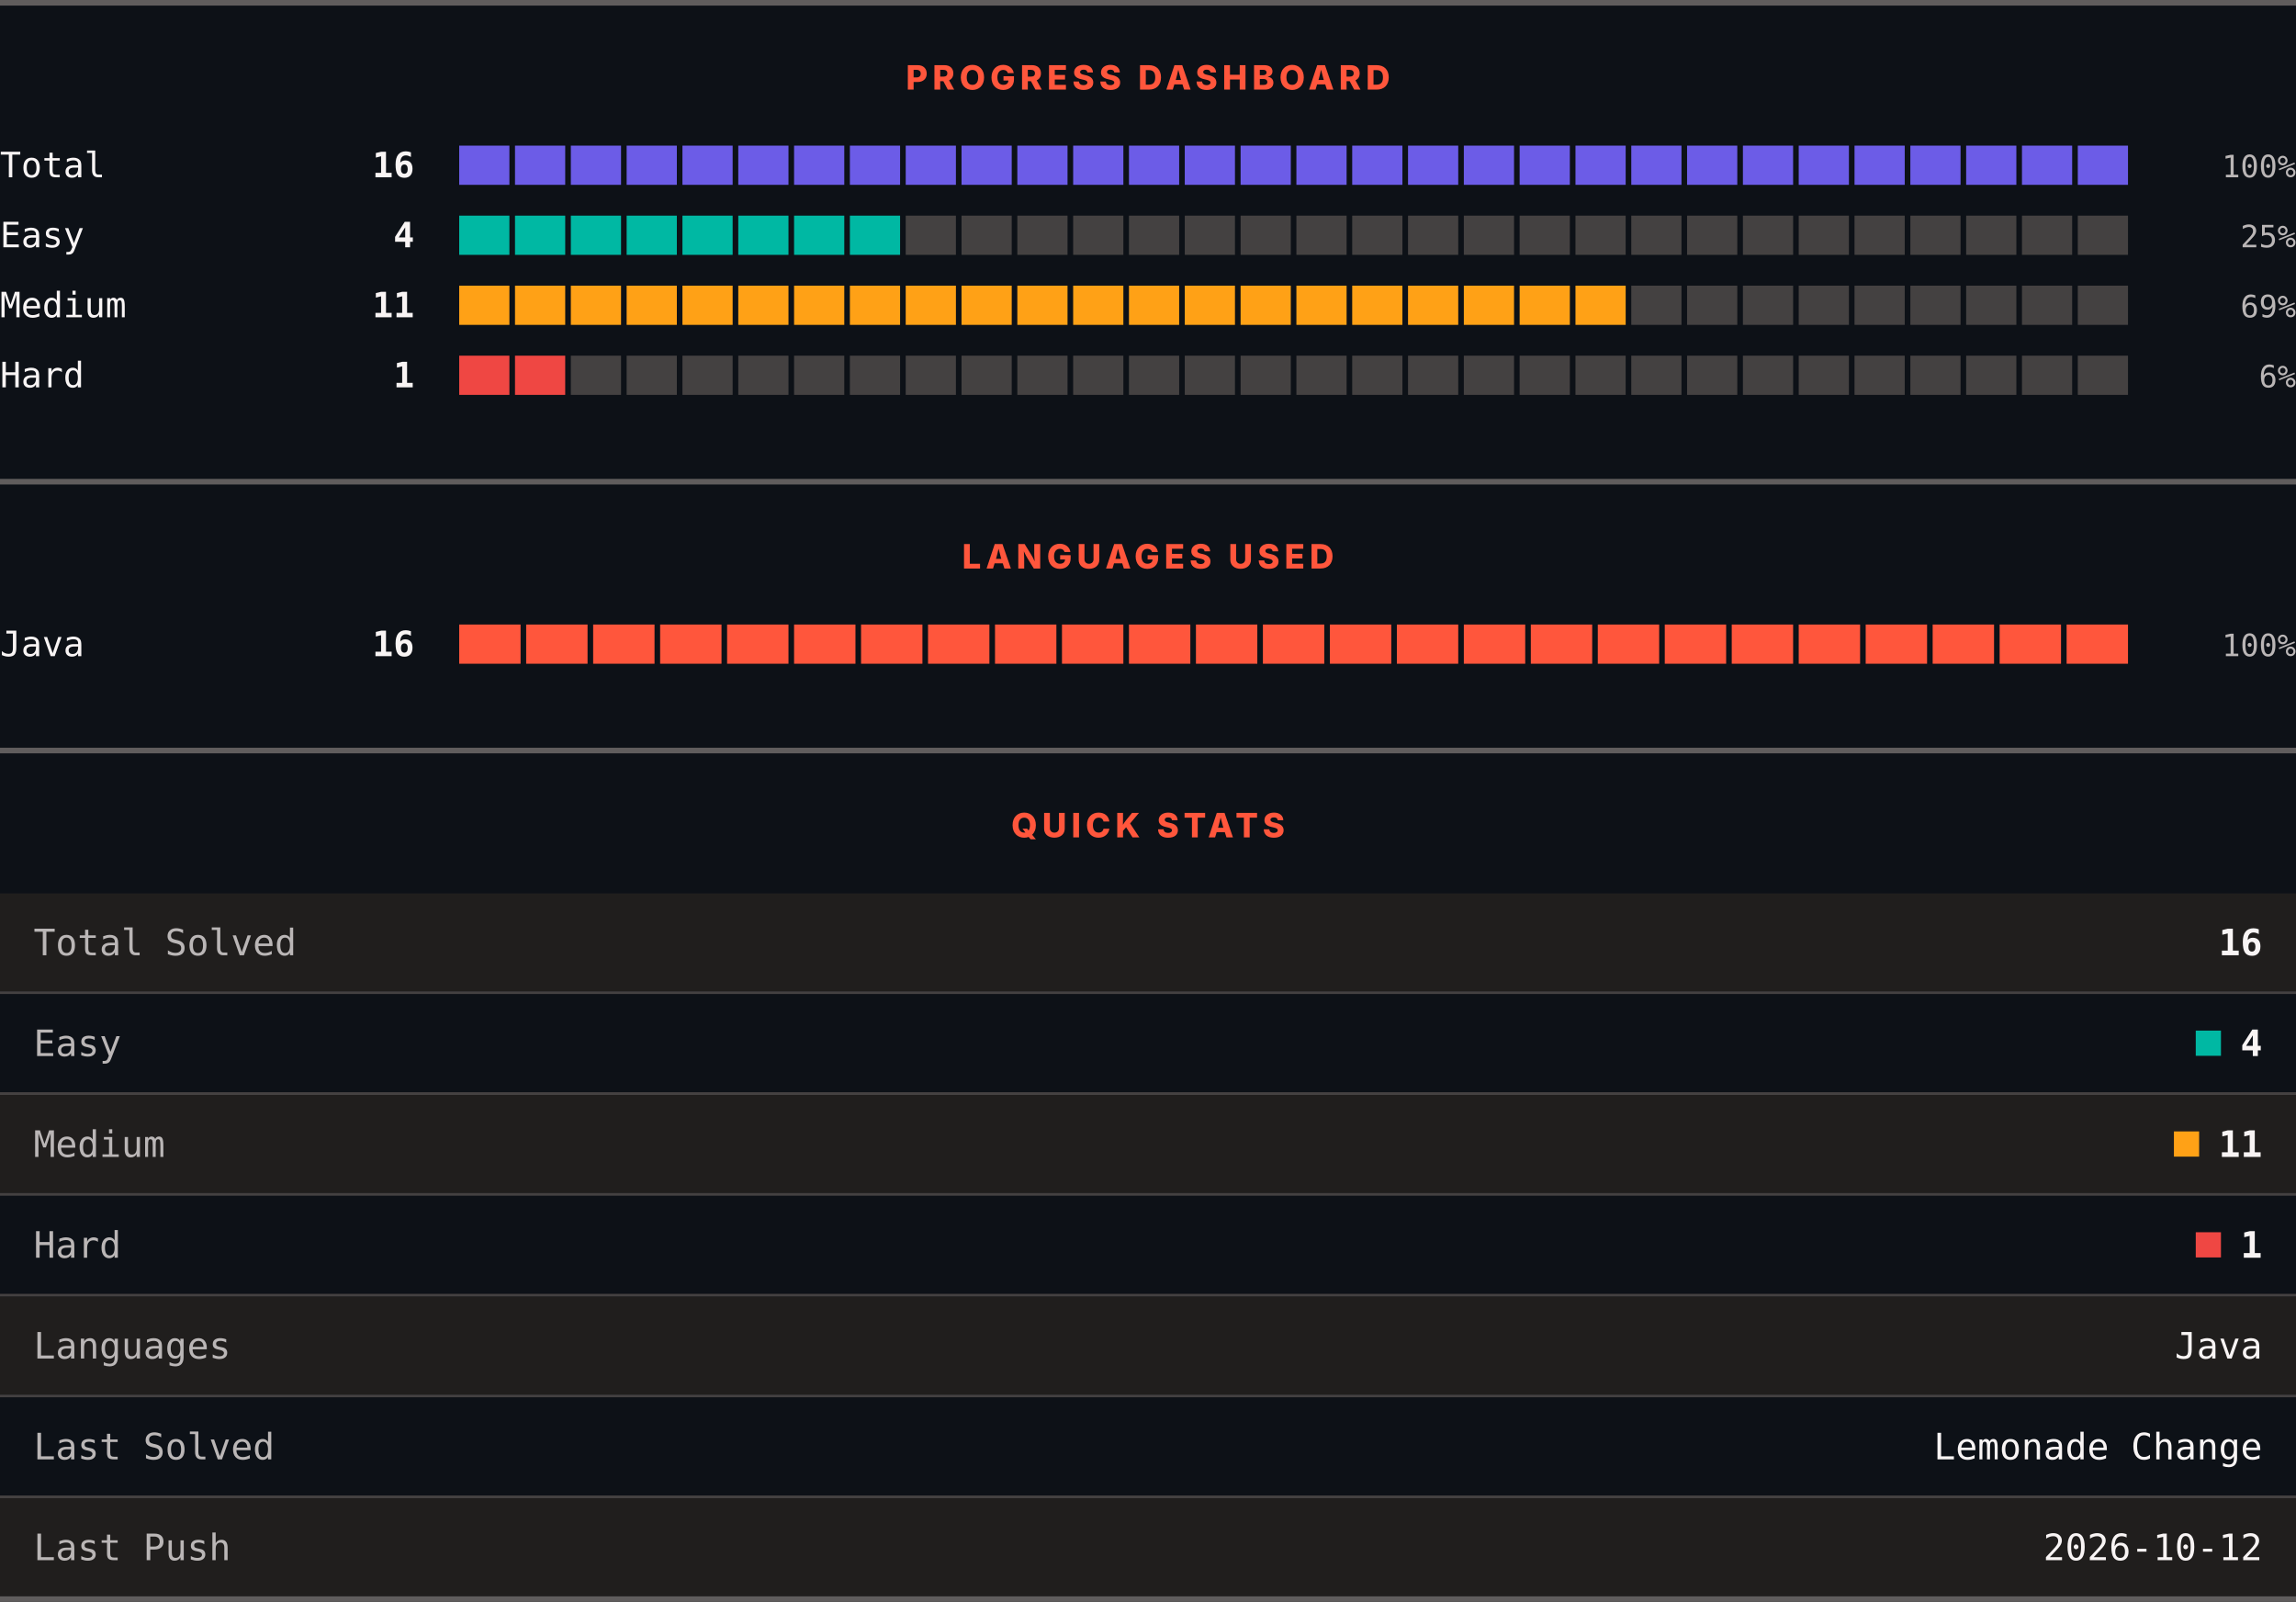
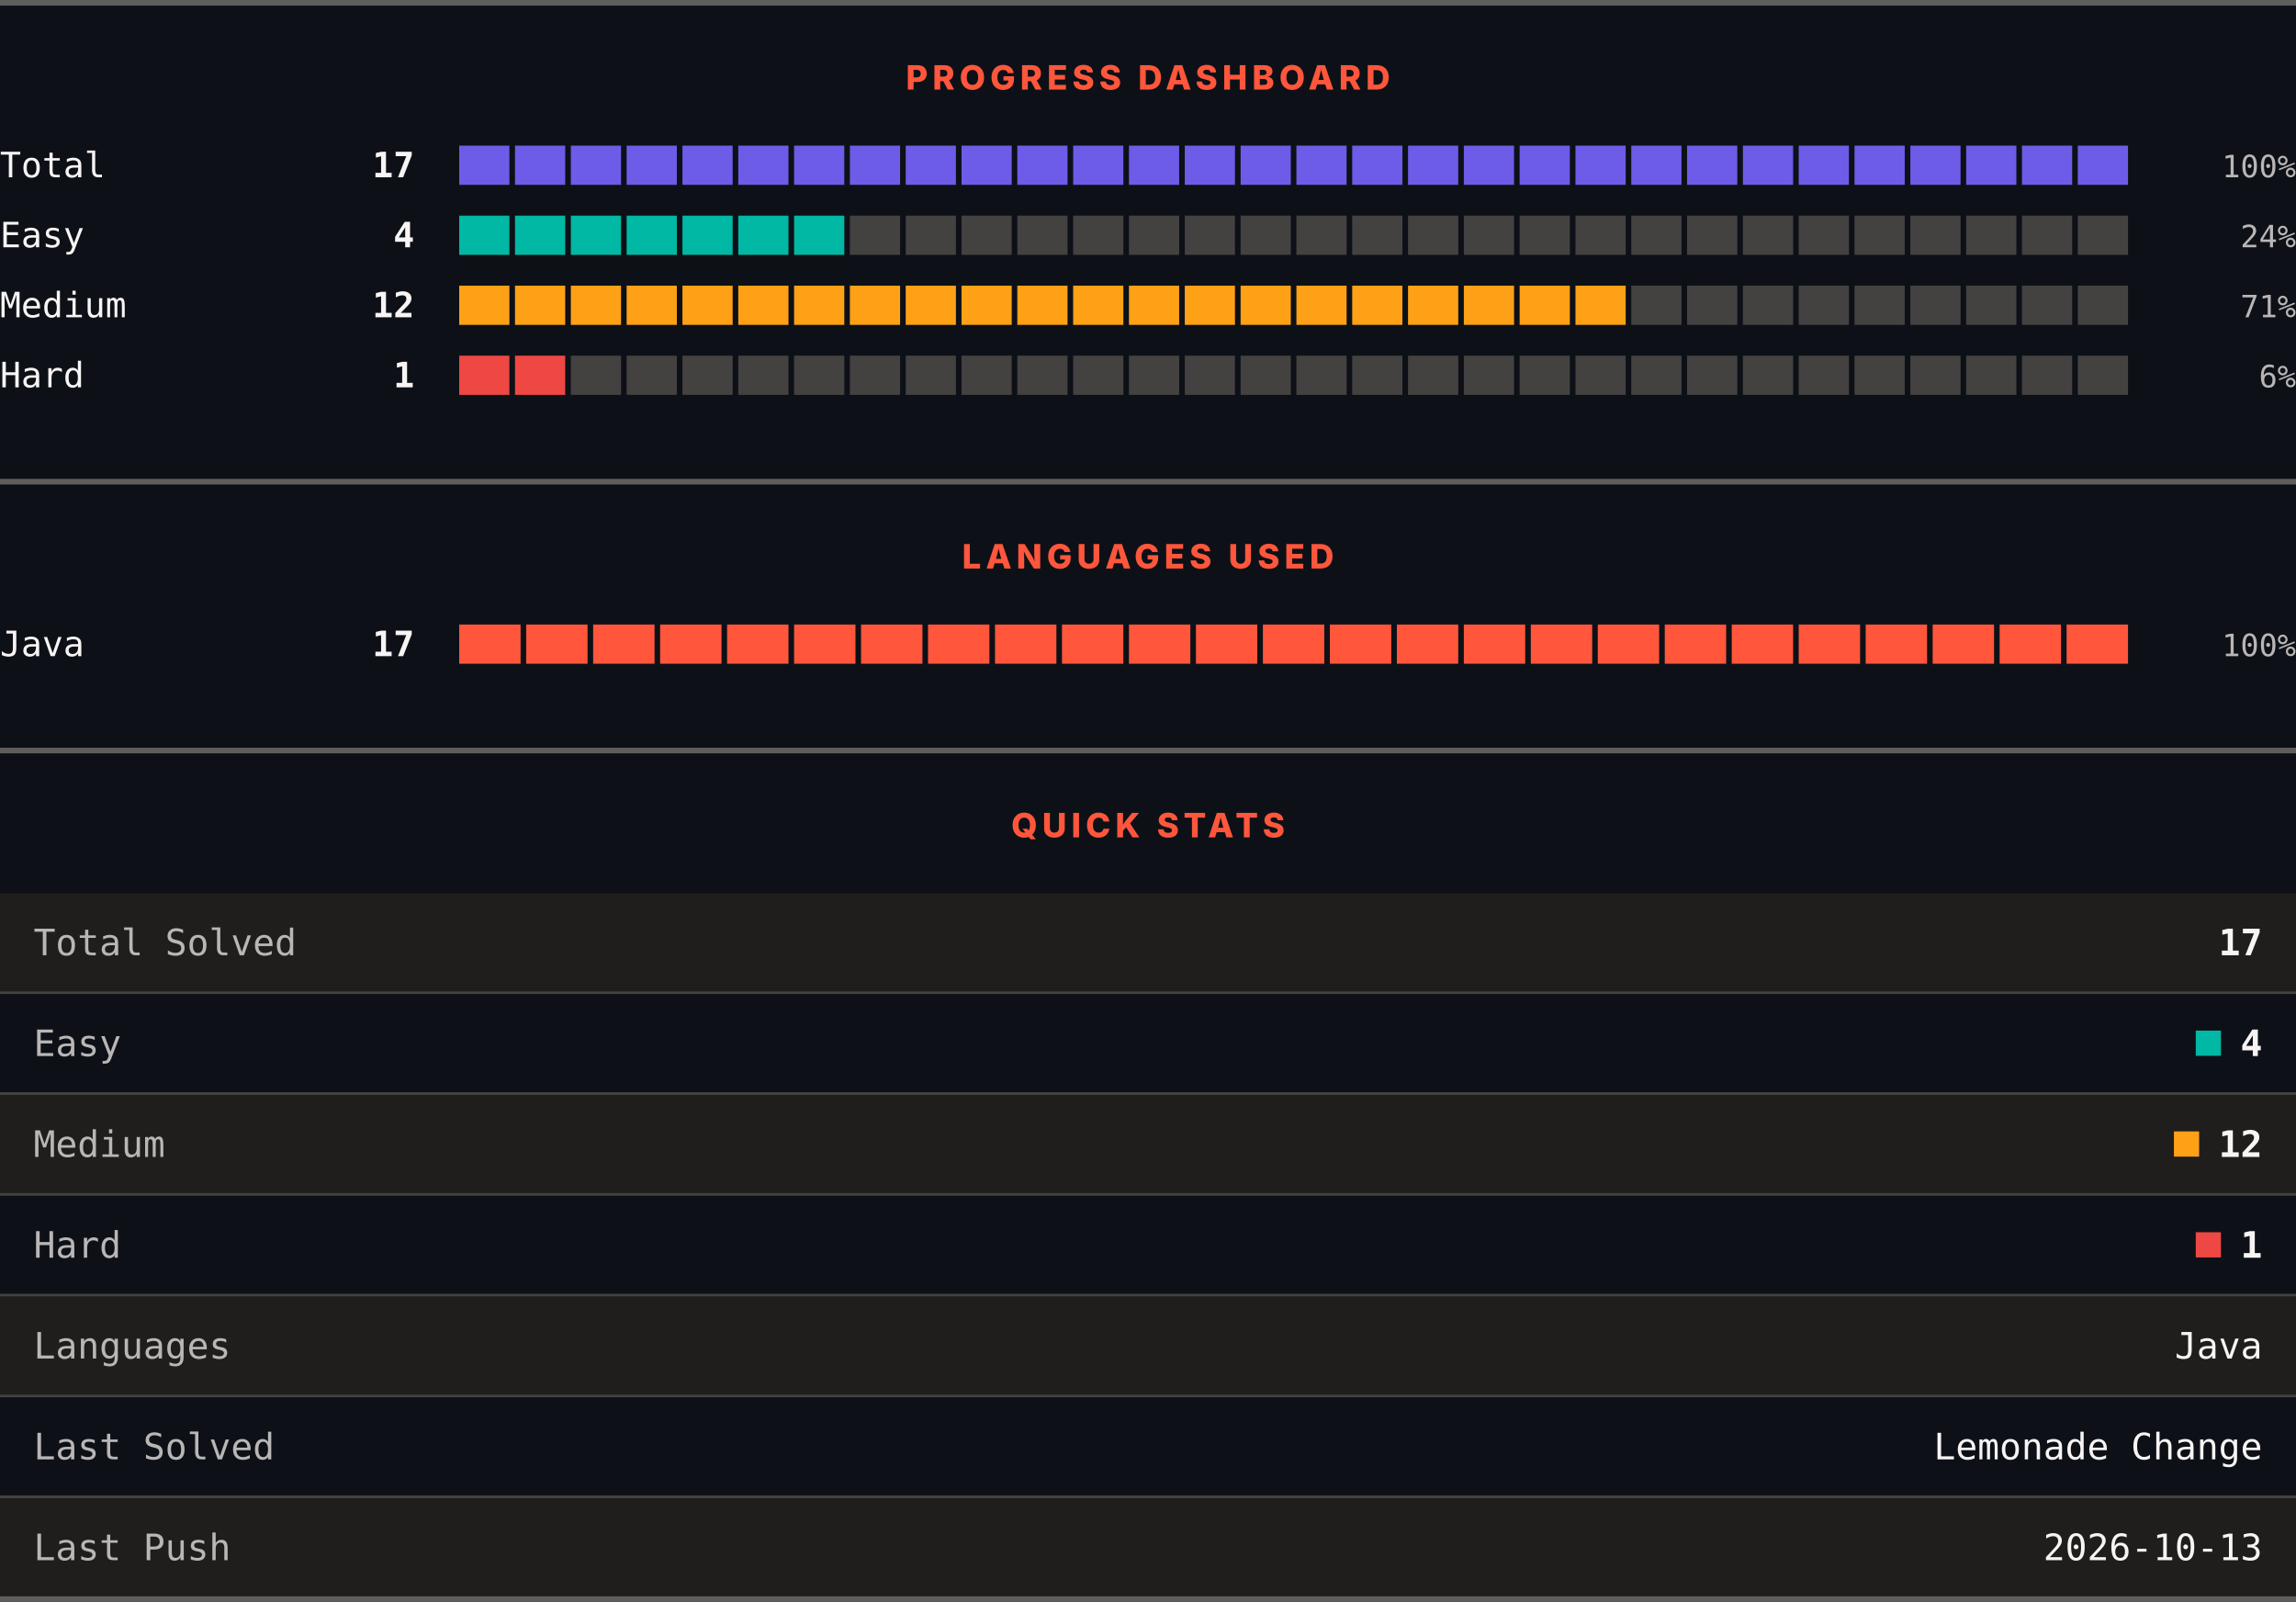
<svg xmlns="http://www.w3.org/2000/svg" width="820" height="572" viewBox="0 0 820 572" role="img" aria-label="LeetCode progress, languages and quick stats">
  <rect width="820" height="572" fill="#0d1117" />
  <rect x="0" y="0" width="820" height="2" fill="#605d5d" />
  <text x="410" y="32" text-anchor="middle" font-family="Archivo, system-ui, -apple-system, Segoe UI, sans-serif" font-size="12" font-weight="800" letter-spacing="1.68" fill="#ff563c">PROGRESS DASHBOARD</text>
  <text x="0" y="63.3" font-family="ui-monospace, SFMono-Regular, Menlo, Consolas, monospace" font-size="12.5" fill="#f8f4f4">Total</text>
-   <text x="148" y="63.3" text-anchor="end" font-family="ui-monospace, SFMono-Regular, Menlo, Consolas, monospace" font-size="12.5" font-weight="700" fill="#f8f4f4">16</text>
+   <text x="148" y="63.3" text-anchor="end" font-family="ui-monospace, SFMono-Regular, Menlo, Consolas, monospace" font-size="12.5" font-weight="700" fill="#f8f4f4">17</text>
  <rect x="164.00" y="52" width="17.93" height="14" fill="#6c5ce7" />
  <rect x="183.93" y="52" width="17.93" height="14" fill="#6c5ce7" />
  <rect x="203.87" y="52" width="17.93" height="14" fill="#6c5ce7" />
  <rect x="223.80" y="52" width="17.93" height="14" fill="#6c5ce7" />
  <rect x="243.73" y="52" width="17.93" height="14" fill="#6c5ce7" />
  <rect x="263.67" y="52" width="17.93" height="14" fill="#6c5ce7" />
  <rect x="283.60" y="52" width="17.93" height="14" fill="#6c5ce7" />
  <rect x="303.53" y="52" width="17.93" height="14" fill="#6c5ce7" />
  <rect x="323.47" y="52" width="17.93" height="14" fill="#6c5ce7" />
  <rect x="343.40" y="52" width="17.93" height="14" fill="#6c5ce7" />
  <rect x="363.33" y="52" width="17.93" height="14" fill="#6c5ce7" />
  <rect x="383.27" y="52" width="17.93" height="14" fill="#6c5ce7" />
  <rect x="403.20" y="52" width="17.93" height="14" fill="#6c5ce7" />
  <rect x="423.13" y="52" width="17.93" height="14" fill="#6c5ce7" />
  <rect x="443.07" y="52" width="17.93" height="14" fill="#6c5ce7" />
  <rect x="463.00" y="52" width="17.93" height="14" fill="#6c5ce7" />
  <rect x="482.93" y="52" width="17.93" height="14" fill="#6c5ce7" />
  <rect x="502.87" y="52" width="17.93" height="14" fill="#6c5ce7" />
  <rect x="522.80" y="52" width="17.93" height="14" fill="#6c5ce7" />
  <rect x="542.73" y="52" width="17.93" height="14" fill="#6c5ce7" />
  <rect x="562.67" y="52" width="17.93" height="14" fill="#6c5ce7" />
  <rect x="582.60" y="52" width="17.93" height="14" fill="#6c5ce7" />
  <rect x="602.53" y="52" width="17.93" height="14" fill="#6c5ce7" />
  <rect x="622.47" y="52" width="17.93" height="14" fill="#6c5ce7" />
  <rect x="642.40" y="52" width="17.93" height="14" fill="#6c5ce7" />
  <rect x="662.33" y="52" width="17.93" height="14" fill="#6c5ce7" />
  <rect x="682.27" y="52" width="17.93" height="14" fill="#6c5ce7" />
  <rect x="702.20" y="52" width="17.93" height="14" fill="#6c5ce7" />
  <rect x="722.13" y="52" width="17.93" height="14" fill="#6c5ce7" />
  <rect x="742.07" y="52" width="17.93" height="14" fill="#6c5ce7" />
  <text x="820" y="63.3" text-anchor="end" font-family="ui-monospace, SFMono-Regular, Menlo, Consolas, monospace" font-size="11" fill="#bab6b6">100%</text>
  <text x="0" y="88.3" font-family="ui-monospace, SFMono-Regular, Menlo, Consolas, monospace" font-size="12.5" fill="#f8f4f4">Easy</text>
  <text x="148" y="88.3" text-anchor="end" font-family="ui-monospace, SFMono-Regular, Menlo, Consolas, monospace" font-size="12.5" font-weight="700" fill="#f8f4f4">4</text>
  <rect x="164.00" y="77" width="17.93" height="14" fill="#00b8a3" />
  <rect x="183.93" y="77" width="17.93" height="14" fill="#00b8a3" />
  <rect x="203.87" y="77" width="17.93" height="14" fill="#00b8a3" />
  <rect x="223.80" y="77" width="17.93" height="14" fill="#00b8a3" />
  <rect x="243.73" y="77" width="17.93" height="14" fill="#00b8a3" />
  <rect x="263.67" y="77" width="17.93" height="14" fill="#00b8a3" />
  <rect x="283.60" y="77" width="17.93" height="14" fill="#00b8a3" />
-   <rect x="303.53" y="77" width="17.93" height="14" fill="#00b8a3" />
+   <rect x="303.53" y="77" width="17.93" height="14" fill="#444141" />
  <rect x="323.47" y="77" width="17.93" height="14" fill="#444141" />
  <rect x="343.40" y="77" width="17.93" height="14" fill="#444141" />
  <rect x="363.33" y="77" width="17.93" height="14" fill="#444141" />
  <rect x="383.27" y="77" width="17.93" height="14" fill="#444141" />
  <rect x="403.20" y="77" width="17.93" height="14" fill="#444141" />
  <rect x="423.13" y="77" width="17.93" height="14" fill="#444141" />
  <rect x="443.07" y="77" width="17.93" height="14" fill="#444141" />
  <rect x="463.00" y="77" width="17.93" height="14" fill="#444141" />
  <rect x="482.93" y="77" width="17.93" height="14" fill="#444141" />
  <rect x="502.87" y="77" width="17.93" height="14" fill="#444141" />
  <rect x="522.80" y="77" width="17.93" height="14" fill="#444141" />
  <rect x="542.73" y="77" width="17.93" height="14" fill="#444141" />
  <rect x="562.67" y="77" width="17.93" height="14" fill="#444141" />
  <rect x="582.60" y="77" width="17.93" height="14" fill="#444141" />
  <rect x="602.53" y="77" width="17.93" height="14" fill="#444141" />
  <rect x="622.47" y="77" width="17.93" height="14" fill="#444141" />
  <rect x="642.40" y="77" width="17.93" height="14" fill="#444141" />
  <rect x="662.33" y="77" width="17.93" height="14" fill="#444141" />
  <rect x="682.27" y="77" width="17.93" height="14" fill="#444141" />
  <rect x="702.20" y="77" width="17.93" height="14" fill="#444141" />
  <rect x="722.13" y="77" width="17.93" height="14" fill="#444141" />
  <rect x="742.07" y="77" width="17.93" height="14" fill="#444141" />
-   <text x="820" y="88.3" text-anchor="end" font-family="ui-monospace, SFMono-Regular, Menlo, Consolas, monospace" font-size="11" fill="#bab6b6">25%</text>
+   <text x="820" y="88.3" text-anchor="end" font-family="ui-monospace, SFMono-Regular, Menlo, Consolas, monospace" font-size="11" fill="#bab6b6">24%</text>
  <text x="0" y="113.3" font-family="ui-monospace, SFMono-Regular, Menlo, Consolas, monospace" font-size="12.5" fill="#f8f4f4">Medium</text>
-   <text x="148" y="113.3" text-anchor="end" font-family="ui-monospace, SFMono-Regular, Menlo, Consolas, monospace" font-size="12.5" font-weight="700" fill="#f8f4f4">11</text>
+   <text x="148" y="113.3" text-anchor="end" font-family="ui-monospace, SFMono-Regular, Menlo, Consolas, monospace" font-size="12.5" font-weight="700" fill="#f8f4f4">12</text>
  <rect x="164.00" y="102" width="17.93" height="14" fill="#ffa116" />
  <rect x="183.93" y="102" width="17.93" height="14" fill="#ffa116" />
  <rect x="203.87" y="102" width="17.93" height="14" fill="#ffa116" />
  <rect x="223.80" y="102" width="17.93" height="14" fill="#ffa116" />
  <rect x="243.73" y="102" width="17.93" height="14" fill="#ffa116" />
  <rect x="263.67" y="102" width="17.93" height="14" fill="#ffa116" />
  <rect x="283.60" y="102" width="17.93" height="14" fill="#ffa116" />
  <rect x="303.53" y="102" width="17.93" height="14" fill="#ffa116" />
  <rect x="323.47" y="102" width="17.93" height="14" fill="#ffa116" />
  <rect x="343.40" y="102" width="17.93" height="14" fill="#ffa116" />
  <rect x="363.33" y="102" width="17.93" height="14" fill="#ffa116" />
  <rect x="383.27" y="102" width="17.93" height="14" fill="#ffa116" />
  <rect x="403.20" y="102" width="17.93" height="14" fill="#ffa116" />
  <rect x="423.13" y="102" width="17.93" height="14" fill="#ffa116" />
  <rect x="443.07" y="102" width="17.93" height="14" fill="#ffa116" />
  <rect x="463.00" y="102" width="17.93" height="14" fill="#ffa116" />
  <rect x="482.93" y="102" width="17.93" height="14" fill="#ffa116" />
  <rect x="502.87" y="102" width="17.93" height="14" fill="#ffa116" />
  <rect x="522.80" y="102" width="17.93" height="14" fill="#ffa116" />
  <rect x="542.73" y="102" width="17.93" height="14" fill="#ffa116" />
  <rect x="562.67" y="102" width="17.93" height="14" fill="#ffa116" />
  <rect x="582.60" y="102" width="17.93" height="14" fill="#444141" />
  <rect x="602.53" y="102" width="17.93" height="14" fill="#444141" />
  <rect x="622.47" y="102" width="17.93" height="14" fill="#444141" />
  <rect x="642.40" y="102" width="17.93" height="14" fill="#444141" />
  <rect x="662.33" y="102" width="17.93" height="14" fill="#444141" />
  <rect x="682.27" y="102" width="17.93" height="14" fill="#444141" />
  <rect x="702.20" y="102" width="17.93" height="14" fill="#444141" />
  <rect x="722.13" y="102" width="17.93" height="14" fill="#444141" />
  <rect x="742.07" y="102" width="17.93" height="14" fill="#444141" />
-   <text x="820" y="113.3" text-anchor="end" font-family="ui-monospace, SFMono-Regular, Menlo, Consolas, monospace" font-size="11" fill="#bab6b6">69%</text>
+   <text x="820" y="113.3" text-anchor="end" font-family="ui-monospace, SFMono-Regular, Menlo, Consolas, monospace" font-size="11" fill="#bab6b6">71%</text>
  <text x="0" y="138.3" font-family="ui-monospace, SFMono-Regular, Menlo, Consolas, monospace" font-size="12.5" fill="#f8f4f4">Hard</text>
  <text x="148" y="138.3" text-anchor="end" font-family="ui-monospace, SFMono-Regular, Menlo, Consolas, monospace" font-size="12.5" font-weight="700" fill="#f8f4f4">1</text>
  <rect x="164.00" y="127" width="17.93" height="14" fill="#ef4743" />
  <rect x="183.93" y="127" width="17.93" height="14" fill="#ef4743" />
  <rect x="203.87" y="127" width="17.93" height="14" fill="#444141" />
  <rect x="223.80" y="127" width="17.93" height="14" fill="#444141" />
  <rect x="243.73" y="127" width="17.93" height="14" fill="#444141" />
  <rect x="263.67" y="127" width="17.93" height="14" fill="#444141" />
  <rect x="283.60" y="127" width="17.93" height="14" fill="#444141" />
  <rect x="303.53" y="127" width="17.93" height="14" fill="#444141" />
  <rect x="323.47" y="127" width="17.93" height="14" fill="#444141" />
  <rect x="343.40" y="127" width="17.93" height="14" fill="#444141" />
  <rect x="363.33" y="127" width="17.93" height="14" fill="#444141" />
  <rect x="383.27" y="127" width="17.93" height="14" fill="#444141" />
  <rect x="403.20" y="127" width="17.93" height="14" fill="#444141" />
  <rect x="423.13" y="127" width="17.93" height="14" fill="#444141" />
  <rect x="443.07" y="127" width="17.93" height="14" fill="#444141" />
  <rect x="463.00" y="127" width="17.93" height="14" fill="#444141" />
  <rect x="482.93" y="127" width="17.93" height="14" fill="#444141" />
  <rect x="502.87" y="127" width="17.93" height="14" fill="#444141" />
  <rect x="522.80" y="127" width="17.93" height="14" fill="#444141" />
  <rect x="542.73" y="127" width="17.93" height="14" fill="#444141" />
  <rect x="562.67" y="127" width="17.93" height="14" fill="#444141" />
  <rect x="582.60" y="127" width="17.93" height="14" fill="#444141" />
  <rect x="602.53" y="127" width="17.93" height="14" fill="#444141" />
  <rect x="622.47" y="127" width="17.93" height="14" fill="#444141" />
  <rect x="642.40" y="127" width="17.93" height="14" fill="#444141" />
  <rect x="662.33" y="127" width="17.93" height="14" fill="#444141" />
  <rect x="682.27" y="127" width="17.93" height="14" fill="#444141" />
  <rect x="702.20" y="127" width="17.93" height="14" fill="#444141" />
  <rect x="722.13" y="127" width="17.93" height="14" fill="#444141" />
  <rect x="742.07" y="127" width="17.93" height="14" fill="#444141" />
  <text x="820" y="138.3" text-anchor="end" font-family="ui-monospace, SFMono-Regular, Menlo, Consolas, monospace" font-size="11" fill="#bab6b6">6%</text>
  <rect x="0" y="171" width="820" height="2" fill="#605d5d" />
  <text x="410" y="203" text-anchor="middle" font-family="Archivo, system-ui, -apple-system, Segoe UI, sans-serif" font-size="12" font-weight="800" letter-spacing="1.68" fill="#ff563c">LANGUAGES USED</text>
  <text x="0" y="234.3" font-family="ui-monospace, SFMono-Regular, Menlo, Consolas, monospace" font-size="12.5" fill="#f8f4f4">Java</text>
-   <text x="148" y="234.3" text-anchor="end" font-family="ui-monospace, SFMono-Regular, Menlo, Consolas, monospace" font-size="12.5" font-weight="700" fill="#f8f4f4">16</text>
+   <text x="148" y="234.3" text-anchor="end" font-family="ui-monospace, SFMono-Regular, Menlo, Consolas, monospace" font-size="12.5" font-weight="700" fill="#f8f4f4">17</text>
  <rect x="164.00" y="223" width="21.92" height="14" fill="#ff563c" />
  <rect x="187.92" y="223" width="21.92" height="14" fill="#ff563c" />
  <rect x="211.84" y="223" width="21.92" height="14" fill="#ff563c" />
  <rect x="235.76" y="223" width="21.92" height="14" fill="#ff563c" />
  <rect x="259.68" y="223" width="21.92" height="14" fill="#ff563c" />
  <rect x="283.60" y="223" width="21.92" height="14" fill="#ff563c" />
  <rect x="307.52" y="223" width="21.92" height="14" fill="#ff563c" />
  <rect x="331.44" y="223" width="21.92" height="14" fill="#ff563c" />
  <rect x="355.36" y="223" width="21.92" height="14" fill="#ff563c" />
  <rect x="379.28" y="223" width="21.92" height="14" fill="#ff563c" />
  <rect x="403.20" y="223" width="21.92" height="14" fill="#ff563c" />
  <rect x="427.12" y="223" width="21.92" height="14" fill="#ff563c" />
  <rect x="451.04" y="223" width="21.92" height="14" fill="#ff563c" />
  <rect x="474.96" y="223" width="21.92" height="14" fill="#ff563c" />
  <rect x="498.88" y="223" width="21.92" height="14" fill="#ff563c" />
  <rect x="522.80" y="223" width="21.92" height="14" fill="#ff563c" />
  <rect x="546.72" y="223" width="21.92" height="14" fill="#ff563c" />
  <rect x="570.64" y="223" width="21.92" height="14" fill="#ff563c" />
  <rect x="594.56" y="223" width="21.92" height="14" fill="#ff563c" />
  <rect x="618.48" y="223" width="21.92" height="14" fill="#ff563c" />
  <rect x="642.40" y="223" width="21.92" height="14" fill="#ff563c" />
  <rect x="666.32" y="223" width="21.92" height="14" fill="#ff563c" />
  <rect x="690.24" y="223" width="21.92" height="14" fill="#ff563c" />
  <rect x="714.16" y="223" width="21.92" height="14" fill="#ff563c" />
  <rect x="738.08" y="223" width="21.92" height="14" fill="#ff563c" />
  <text x="820" y="234.3" text-anchor="end" font-family="ui-monospace, SFMono-Regular, Menlo, Consolas, monospace" font-size="11" fill="#bab6b6">100%</text>
  <rect x="0" y="267" width="820" height="2" fill="#605d5d" />
  <text x="410" y="299" text-anchor="middle" font-family="Archivo, system-ui, -apple-system, Segoe UI, sans-serif" font-size="12" font-weight="800" letter-spacing="1.68" fill="#ff563c">QUICK STATS</text>
  <rect x="0" y="319" width="820" height="35" fill="#201e1d" />
  <text x="12" y="341.1" font-family="ui-monospace, SFMono-Regular, Menlo, Consolas, monospace" font-size="13" fill="#bab6b6">Total Solved</text>
-   <text x="808" y="341.1" text-anchor="end" font-family="ui-monospace, SFMono-Regular, Menlo, Consolas, monospace" font-size="13" font-weight="700" fill="#f8f4f4">16</text>
+   <text x="808" y="341.1" text-anchor="end" font-family="ui-monospace, SFMono-Regular, Menlo, Consolas, monospace" font-size="13" font-weight="700" fill="#f8f4f4">17</text>
  <rect x="0" y="354" width="820" height="1" fill="#444141" />
  <rect x="0" y="355" width="820" height="35" fill="#0d1117" />
  <text x="12" y="377.1" font-family="ui-monospace, SFMono-Regular, Menlo, Consolas, monospace" font-size="13" fill="#bab6b6">Easy</text>
  <rect x="784.2" y="368" width="9" height="9" fill="#00b8a3" />
  <text x="808" y="377.1" text-anchor="end" font-family="ui-monospace, SFMono-Regular, Menlo, Consolas, monospace" font-size="13" font-weight="700" fill="#f8f4f4">4</text>
  <rect x="0" y="390" width="820" height="1" fill="#444141" />
  <rect x="0" y="391" width="820" height="35" fill="#201e1d" />
  <text x="12" y="413.1" font-family="ui-monospace, SFMono-Regular, Menlo, Consolas, monospace" font-size="13" fill="#bab6b6">Medium</text>
  <rect x="776.4" y="404" width="9" height="9" fill="#ffa116" />
-   <text x="808" y="413.1" text-anchor="end" font-family="ui-monospace, SFMono-Regular, Menlo, Consolas, monospace" font-size="13" font-weight="700" fill="#f8f4f4">11</text>
+   <text x="808" y="413.1" text-anchor="end" font-family="ui-monospace, SFMono-Regular, Menlo, Consolas, monospace" font-size="13" font-weight="700" fill="#f8f4f4">12</text>
  <rect x="0" y="426" width="820" height="1" fill="#444141" />
  <rect x="0" y="427" width="820" height="35" fill="#0d1117" />
  <text x="12" y="449.1" font-family="ui-monospace, SFMono-Regular, Menlo, Consolas, monospace" font-size="13" fill="#bab6b6">Hard</text>
  <rect x="784.2" y="440" width="9" height="9" fill="#ef4743" />
  <text x="808" y="449.1" text-anchor="end" font-family="ui-monospace, SFMono-Regular, Menlo, Consolas, monospace" font-size="13" font-weight="700" fill="#f8f4f4">1</text>
  <rect x="0" y="462" width="820" height="1" fill="#444141" />
  <rect x="0" y="463" width="820" height="35" fill="#201e1d" />
  <text x="12" y="485.1" font-family="ui-monospace, SFMono-Regular, Menlo, Consolas, monospace" font-size="13" fill="#bab6b6">Languages</text>
  <text x="808" y="485.1" text-anchor="end" font-family="ui-monospace, SFMono-Regular, Menlo, Consolas, monospace" font-size="13" fill="#f8f4f4">Java</text>
  <rect x="0" y="498" width="820" height="1" fill="#444141" />
  <rect x="0" y="499" width="820" height="35" fill="#0d1117" />
  <text x="12" y="521.1" font-family="ui-monospace, SFMono-Regular, Menlo, Consolas, monospace" font-size="13" fill="#bab6b6">Last Solved</text>
  <text x="808" y="521.1" text-anchor="end" font-family="ui-monospace, SFMono-Regular, Menlo, Consolas, monospace" font-size="13" fill="#f8f4f4">Lemonade Change</text>
  <rect x="0" y="534" width="820" height="1" fill="#444141" />
  <rect x="0" y="535" width="820" height="35" fill="#201e1d" />
  <text x="12" y="557.1" font-family="ui-monospace, SFMono-Regular, Menlo, Consolas, monospace" font-size="13" fill="#bab6b6">Last Push</text>
-   <text x="808" y="557.1" text-anchor="end" font-family="ui-monospace, SFMono-Regular, Menlo, Consolas, monospace" font-size="13" fill="#f8f4f4">2026-10-12</text>
+   <text x="808" y="557.1" text-anchor="end" font-family="ui-monospace, SFMono-Regular, Menlo, Consolas, monospace" font-size="13" fill="#f8f4f4">2026-10-13</text>
  <rect x="0" y="570" width="820" height="2" fill="#605d5d" />
</svg>
